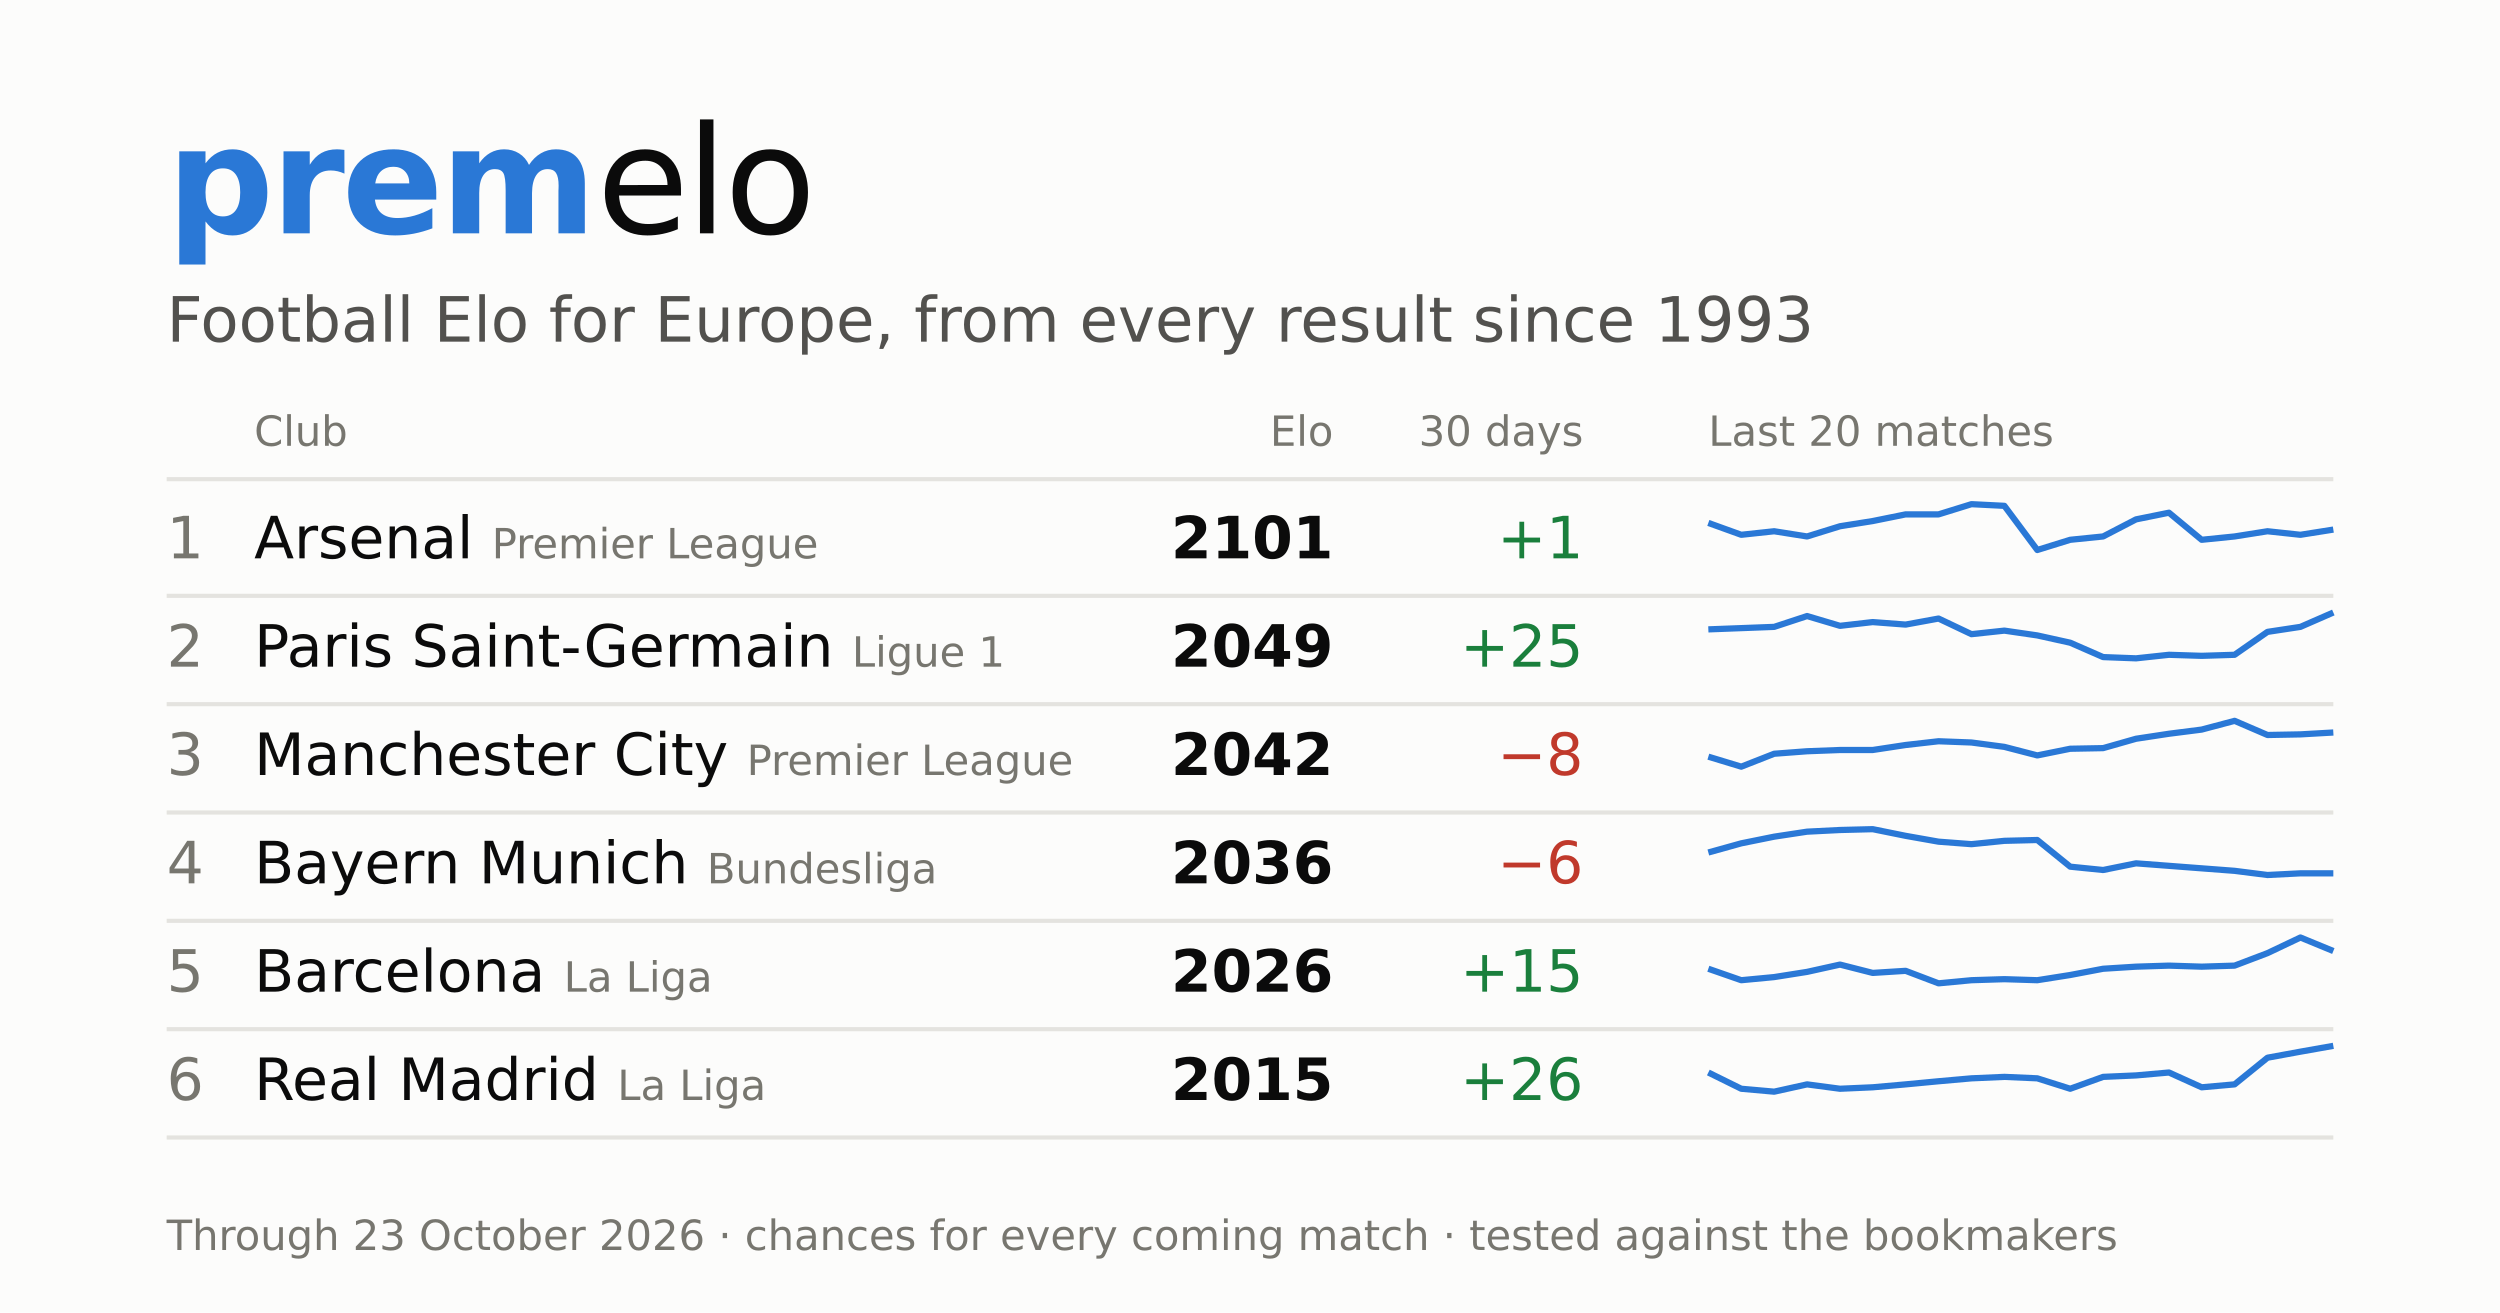
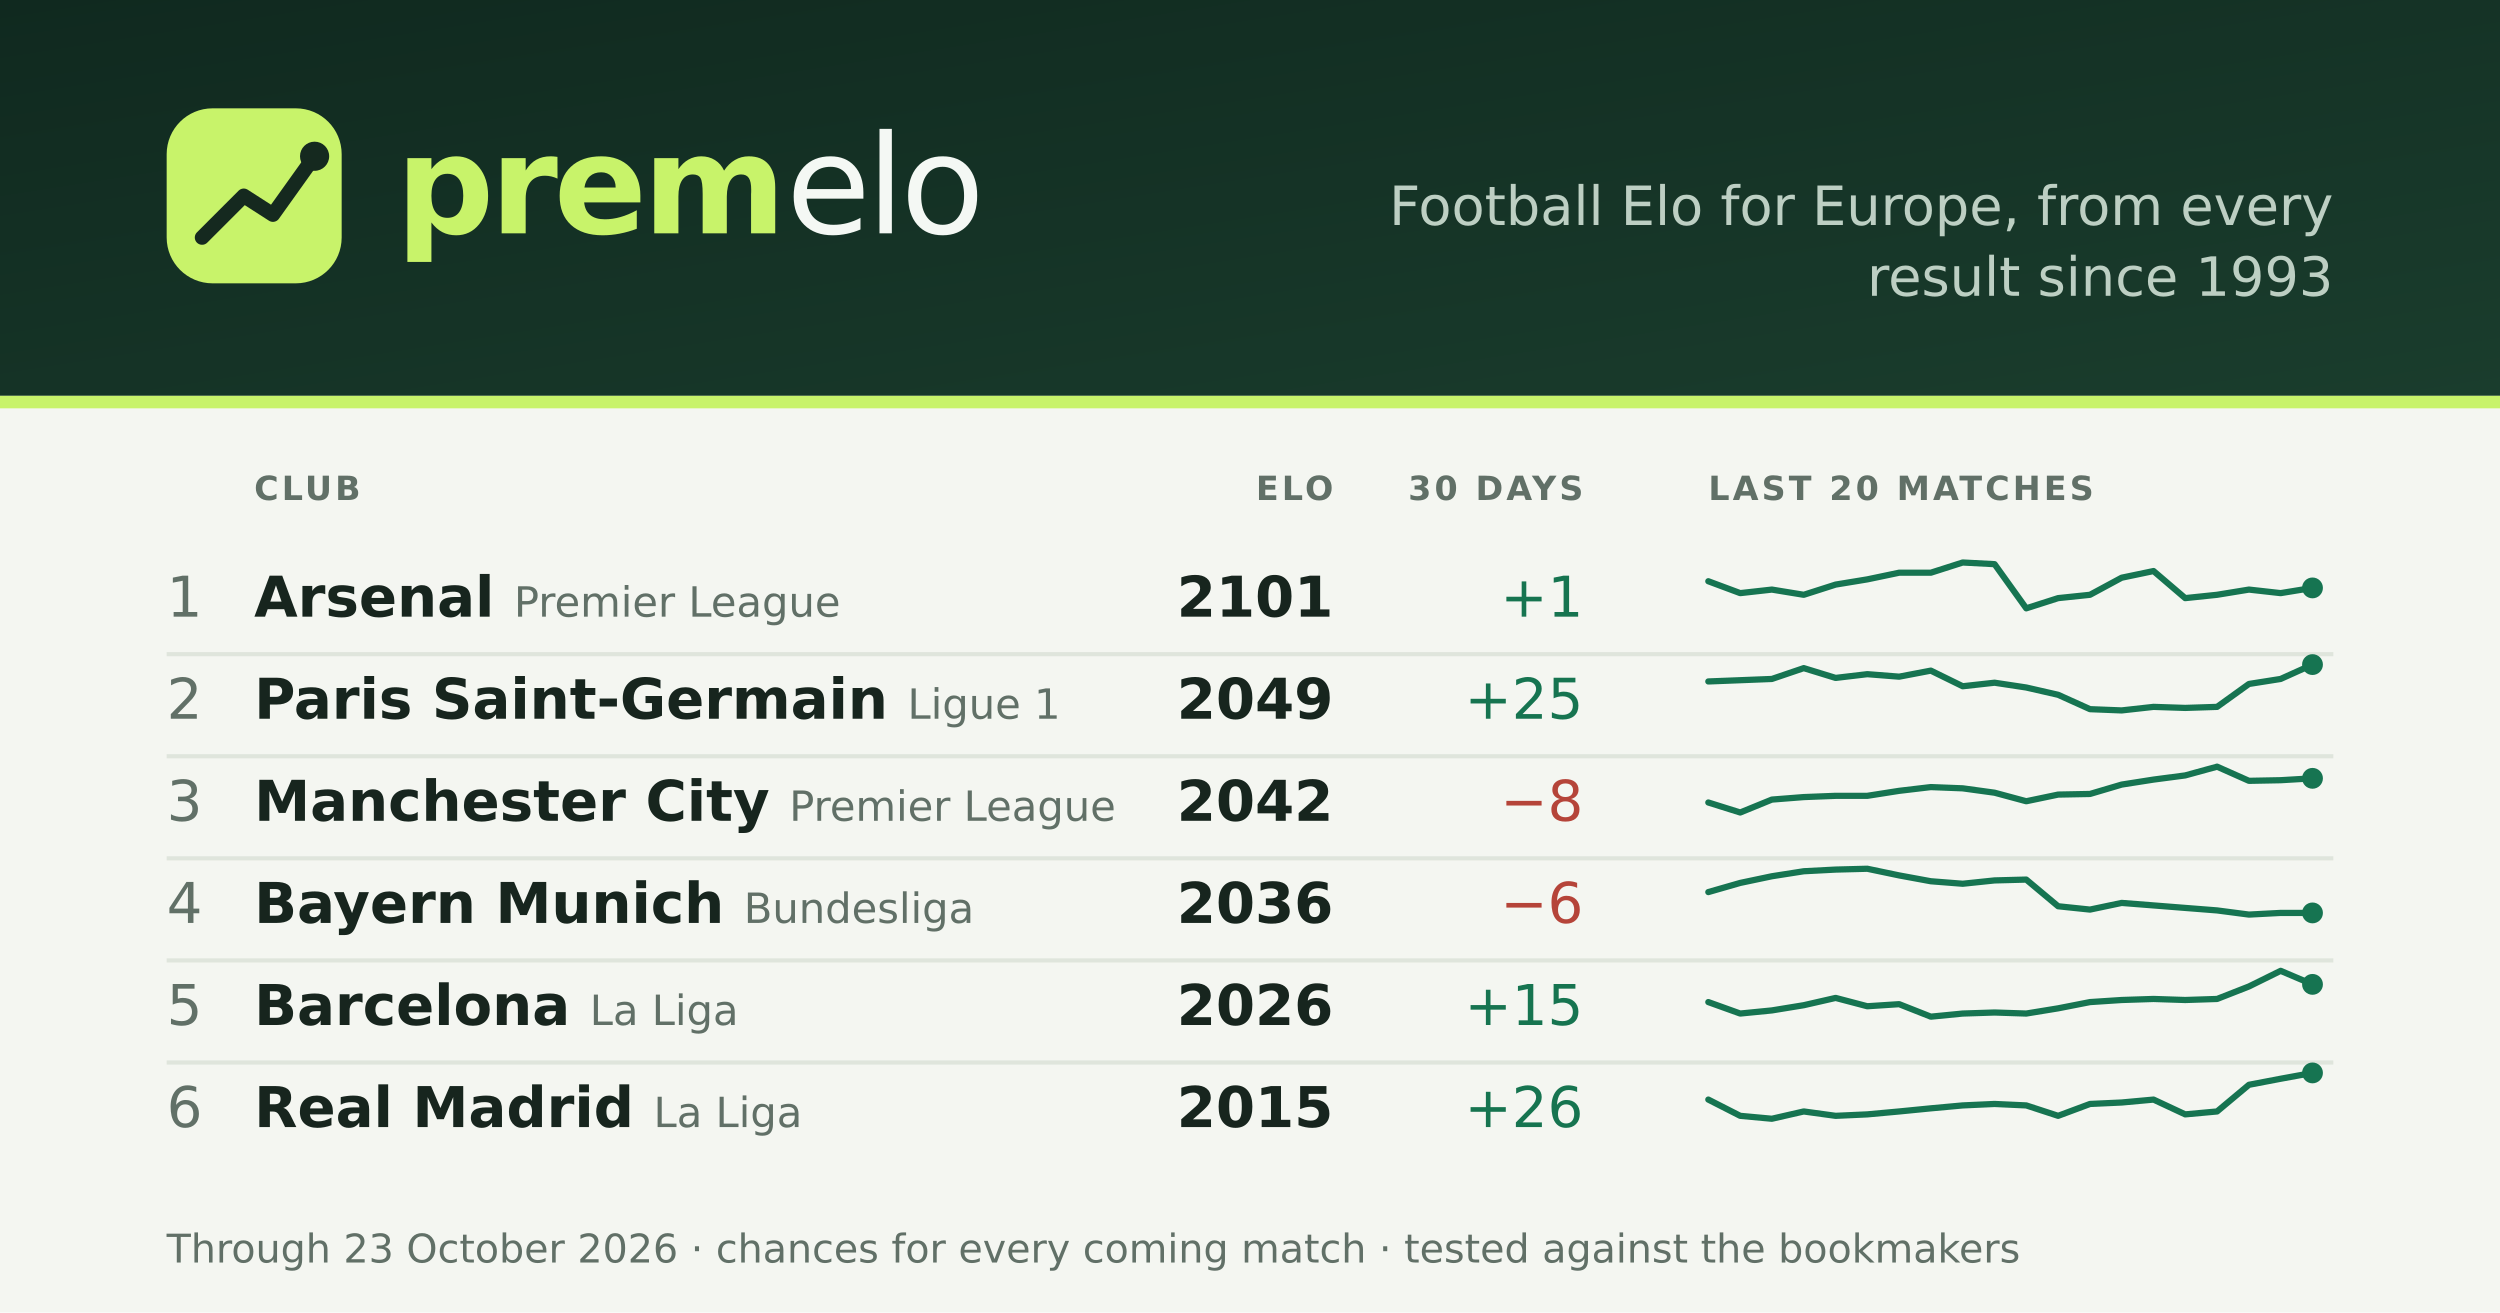
<svg xmlns="http://www.w3.org/2000/svg" width="1200" height="630" viewBox="0 0 1200 630" font-family="DejaVu Sans, sans-serif">
-   <rect width="1200" height="630" fill="#fcfcfb" />
-   <text x="80" y="112" font-size="72" fill="#0b0b0b" letter-spacing="-1.5">
-     <tspan fill="#2a78d6" font-weight="bold">prem</tspan>elo</text>
-   <text x="80" y="164" font-size="30" fill="#52514e">Football Elo for Europe, from every result since 1993</text>
-   <g font-size="20" fill="#77766f">
-     <text x="122" y="214">Club</text>
-     <text x="640" y="214" text-anchor="end">Elo</text>
-     <text x="760" y="214" text-anchor="end">30 days</text>
-     <text x="820" y="214">Last 20 matches</text>
+   <defs>
+     <linearGradient id="hd" x1="0" y1="0" x2="1" y2="1">
+       <stop offset="0" stop-color="#10291f" />
+       <stop offset="1" stop-color="#1a3d2d" />
+     </linearGradient>
+   </defs>
+   <rect width="1200" height="630" fill="#f4f6f1" />
+   <rect width="1200" height="190" fill="url(#hd)" />
+   <rect y="190" width="1200" height="6" fill="#c8f36a" />
+   <rect x="80" y="52" width="84" height="84" rx="22" fill="#c8f36a" />
+   <path d="M97 114L117 94L131 103L151 75" fill="none" stroke="#15291f" stroke-width="7" stroke-linecap="round" stroke-linejoin="round" />
+   <circle cx="151" cy="75" r="7" fill="#15291f" />
+   <text x="190" y="112" font-size="66" fill="#f4f8f4" letter-spacing="-2">
+     <tspan fill="#c8f36a" font-weight="bold">prem</tspan>elo</text>
+   <text x="1120" y="108" font-size="26" fill="#bdcfc3" text-anchor="end">Football Elo for Europe, from every</text>
+   <text x="1120" y="142" font-size="26" fill="#bdcfc3" text-anchor="end">result since 1993</text>
+   <g font-size="16" fill="#617067" font-weight="bold" letter-spacing="1.5">
+     <text x="122" y="240">CLUB</text>
+     <text x="640" y="240" text-anchor="end">ELO</text>
+     <text x="760" y="240" text-anchor="end">30 DAYS</text>
+     <text x="820" y="240">LAST 20 MATCHES</text>
  </g>
-   <line x1="80" x2="1120" y1="230" y2="230" stroke="#e4e3df" stroke-width="2" />
-   <g font-size="28">
-     <text x="80" y="268" fill="#77766f">1</text>
-     <text x="122" y="268" fill="#0b0b0b">Arsenal <tspan fill="#77766f" font-size="20">Premier League</tspan>
+   <g font-size="27">
+     <text x="80" y="296" fill="#617067">1</text>
+     <text x="122" y="296" fill="#17251e" font-weight="600">Arsenal <tspan fill="#617067" font-size="20" font-weight="normal">Premier League</tspan>
    </text>
-     <text x="640" y="268" fill="#0b0b0b" font-weight="bold" text-anchor="end">2101</text>
-     <text x="760" y="268" fill="#1a7f3c" text-anchor="end">+1</text>
-     <polyline points="820.0,251.0 835.8,256.7 851.6,255.0 867.4,257.5 883.2,252.6 898.9,250.1 914.7,246.9 930.5,246.9 946.3,242.0 962.1,242.8 977.9,264.0 993.7,259.1 1009.5,257.5 1025.3,249.3 1041.1,246.1 1056.8,259.1 1072.6,257.5 1088.4,255.0 1104.2,256.7 1120.0,254.2" fill="none" stroke="#2a78d6" stroke-width="3" stroke-linejoin="round" />
-     <line x1="80" x2="1120" y1="286" y2="286" stroke="#e4e3df" stroke-width="2" />
-     <text x="80" y="320" fill="#77766f">2</text>
-     <text x="122" y="320" fill="#0b0b0b">Paris Saint-Germain <tspan fill="#77766f" font-size="20">Ligue 1</tspan>
+     <text x="640" y="296" fill="#17251e" font-weight="bold" text-anchor="end">2101</text>
+     <text x="760" y="296" fill="#167450" text-anchor="end">+1</text>
+     <polyline points="820.0,279.0 835.3,284.7 850.5,283.0 865.8,285.5 881.1,280.6 896.3,278.1 911.6,274.9 926.8,274.9 942.1,270.0 957.4,270.8 972.6,292.0 987.9,287.1 1003.2,285.5 1018.4,277.3 1033.7,274.1 1048.9,287.1 1064.2,285.5 1079.5,283.0 1094.7,284.7 1110.0,282.2" fill="none" stroke="#167451" stroke-width="3" stroke-linejoin="round" stroke-linecap="round" />
+     <circle cx="1110.0" cy="282.2" r="5" fill="#167451" />
+     <line x1="80" x2="1120" y1="314" y2="314" stroke="#dfe5dc" stroke-width="2" />
+     <text x="80" y="345" fill="#617067">2</text>
+     <text x="122" y="345" fill="#17251e" font-weight="600">Paris Saint-Germain <tspan fill="#617067" font-size="20" font-weight="normal">Ligue 1</tspan>
    </text>
-     <text x="640" y="320" fill="#0b0b0b" font-weight="bold" text-anchor="end">2049</text>
-     <text x="760" y="320" fill="#1a7f3c" text-anchor="end">+25</text>
-     <polyline points="820.0,302.1 835.8,301.5 851.6,300.9 867.4,295.7 883.2,300.4 898.9,298.6 914.7,299.8 930.5,296.9 946.3,304.4 962.1,302.7 977.9,305.0 993.7,308.5 1009.5,315.4 1025.3,316.0 1041.1,314.3 1056.8,314.8 1072.6,314.3 1088.4,303.3 1104.2,300.9 1120.0,294.0" fill="none" stroke="#2a78d6" stroke-width="3" stroke-linejoin="round" />
-     <line x1="80" x2="1120" y1="338" y2="338" stroke="#e4e3df" stroke-width="2" />
-     <text x="80" y="372" fill="#77766f">3</text>
-     <text x="122" y="372" fill="#0b0b0b">Manchester City <tspan fill="#77766f" font-size="20">Premier League</tspan>
+     <text x="640" y="345" fill="#17251e" font-weight="bold" text-anchor="end">2049</text>
+     <text x="760" y="345" fill="#167450" text-anchor="end">+25</text>
+     <polyline points="820.0,327.1 835.3,326.5 850.5,325.9 865.8,320.7 881.1,325.4 896.3,323.6 911.6,324.8 926.8,321.9 942.1,329.4 957.4,327.7 972.6,330.0 987.9,333.5 1003.2,340.4 1018.4,341.0 1033.7,339.3 1048.9,339.8 1064.2,339.3 1079.5,328.3 1094.7,325.9 1110.0,319.0" fill="none" stroke="#167451" stroke-width="3" stroke-linejoin="round" stroke-linecap="round" />
+     <circle cx="1110.0" cy="319.0" r="5" fill="#167451" />
+     <line x1="80" x2="1120" y1="363" y2="363" stroke="#dfe5dc" stroke-width="2" />
+     <text x="80" y="394" fill="#617067">3</text>
+     <text x="122" y="394" fill="#17251e" font-weight="600">Manchester City <tspan fill="#617067" font-size="20" font-weight="normal">Premier League</tspan>
    </text>
-     <text x="640" y="372" fill="#0b0b0b" font-weight="bold" text-anchor="end">2042</text>
-     <text x="760" y="372" fill="#c0392b" text-anchor="end">−8</text>
-     <polyline points="820.0,363.2 835.8,368.0 851.6,361.8 867.4,360.6 883.2,360.0 898.9,360.0 914.7,357.6 930.5,355.8 946.3,356.4 962.1,358.5 977.9,362.6 993.7,359.4 1009.5,359.1 1025.3,354.6 1041.1,352.2 1056.8,350.2 1072.6,346.0 1088.4,352.8 1104.2,352.5 1120.0,351.6" fill="none" stroke="#2a78d6" stroke-width="3" stroke-linejoin="round" />
-     <line x1="80" x2="1120" y1="390" y2="390" stroke="#e4e3df" stroke-width="2" />
-     <text x="80" y="424" fill="#77766f">4</text>
-     <text x="122" y="424" fill="#0b0b0b">Bayern Munich <tspan fill="#77766f" font-size="20">Bundesliga</tspan>
+     <text x="640" y="394" fill="#17251e" font-weight="bold" text-anchor="end">2042</text>
+     <text x="760" y="394" fill="#b54439" text-anchor="end">−8</text>
+     <polyline points="820.0,385.2 835.3,390.0 850.5,383.8 865.8,382.6 881.1,382.0 896.3,382.0 911.6,379.6 926.8,377.8 942.1,378.4 957.4,380.5 972.6,384.6 987.9,381.4 1003.2,381.1 1018.4,376.6 1033.7,374.2 1048.9,372.2 1064.2,368.0 1079.5,374.8 1094.7,374.5 1110.0,373.6" fill="none" stroke="#167451" stroke-width="3" stroke-linejoin="round" stroke-linecap="round" />
+     <circle cx="1110.0" cy="373.6" r="5" fill="#167451" />
+     <line x1="80" x2="1120" y1="412" y2="412" stroke="#dfe5dc" stroke-width="2" />
+     <text x="80" y="443" fill="#617067">4</text>
+     <text x="122" y="443" fill="#17251e" font-weight="600">Bayern Munich <tspan fill="#617067" font-size="20" font-weight="normal">Bundesliga</tspan>
    </text>
-     <text x="640" y="424" fill="#0b0b0b" font-weight="bold" text-anchor="end">2036</text>
-     <text x="760" y="424" fill="#c0392b" text-anchor="end">−6</text>
-     <polyline points="820.0,409.2 835.8,404.8 851.6,401.6 867.4,399.2 883.2,398.4 898.9,398.0 914.7,401.2 930.5,404.0 946.3,405.2 962.1,403.6 977.9,403.2 993.7,416.0 1009.5,417.6 1025.3,414.4 1041.1,415.6 1056.8,416.8 1072.6,418.0 1088.4,420.0 1104.2,419.2 1120.0,419.2" fill="none" stroke="#2a78d6" stroke-width="3" stroke-linejoin="round" />
-     <line x1="80" x2="1120" y1="442" y2="442" stroke="#e4e3df" stroke-width="2" />
-     <text x="80" y="476" fill="#77766f">5</text>
-     <text x="122" y="476" fill="#0b0b0b">Barcelona <tspan fill="#77766f" font-size="20">La Liga</tspan>
+     <text x="640" y="443" fill="#17251e" font-weight="bold" text-anchor="end">2036</text>
+     <text x="760" y="443" fill="#b54439" text-anchor="end">−6</text>
+     <polyline points="820.0,428.2 835.3,423.8 850.5,420.6 865.8,418.2 881.1,417.4 896.3,417.0 911.6,420.2 926.8,423.0 942.1,424.2 957.4,422.6 972.6,422.2 987.9,435.0 1003.2,436.6 1018.4,433.4 1033.7,434.6 1048.9,435.8 1064.2,437.0 1079.5,439.0 1094.7,438.2 1110.0,438.2" fill="none" stroke="#167451" stroke-width="3" stroke-linejoin="round" stroke-linecap="round" />
+     <circle cx="1110.0" cy="438.2" r="5" fill="#167451" />
+     <line x1="80" x2="1120" y1="461" y2="461" stroke="#dfe5dc" stroke-width="2" />
+     <text x="80" y="492" fill="#617067">5</text>
+     <text x="122" y="492" fill="#17251e" font-weight="600">Barcelona <tspan fill="#617067" font-size="20" font-weight="normal">La Liga</tspan>
    </text>
-     <text x="640" y="476" fill="#0b0b0b" font-weight="bold" text-anchor="end">2026</text>
-     <text x="760" y="476" fill="#1a7f3c" text-anchor="end">+15</text>
-     <polyline points="820.0,465.0 835.8,470.5 851.6,469.0 867.4,466.5 883.2,463.0 898.9,467.0 914.7,466.0 930.5,472.0 946.3,470.5 962.1,470.0 977.9,470.5 993.7,468.0 1009.5,465.0 1025.3,464.0 1041.1,463.5 1056.8,464.0 1072.6,463.5 1088.4,457.5 1104.2,450.0 1120.0,456.5" fill="none" stroke="#2a78d6" stroke-width="3" stroke-linejoin="round" />
-     <line x1="80" x2="1120" y1="494" y2="494" stroke="#e4e3df" stroke-width="2" />
-     <text x="80" y="528" fill="#77766f">6</text>
-     <text x="122" y="528" fill="#0b0b0b">Real Madrid <tspan fill="#77766f" font-size="20">La Liga</tspan>
+     <text x="640" y="492" fill="#17251e" font-weight="bold" text-anchor="end">2026</text>
+     <text x="760" y="492" fill="#167450" text-anchor="end">+15</text>
+     <polyline points="820.0,481.0 835.3,486.5 850.5,485.0 865.8,482.5 881.1,479.0 896.3,483.0 911.6,482.0 926.8,488.0 942.1,486.5 957.4,486.0 972.6,486.5 987.9,484.0 1003.2,481.0 1018.4,480.0 1033.7,479.5 1048.9,480.0 1064.2,479.5 1079.5,473.5 1094.7,466.0 1110.0,472.5" fill="none" stroke="#167451" stroke-width="3" stroke-linejoin="round" stroke-linecap="round" />
+     <circle cx="1110.0" cy="472.5" r="5" fill="#167451" />
+     <line x1="80" x2="1120" y1="510" y2="510" stroke="#dfe5dc" stroke-width="2" />
+     <text x="80" y="541" fill="#617067">6</text>
+     <text x="122" y="541" fill="#17251e" font-weight="600">Real Madrid <tspan fill="#617067" font-size="20" font-weight="normal">La Liga</tspan>
    </text>
-     <text x="640" y="528" fill="#0b0b0b" font-weight="bold" text-anchor="end">2015</text>
-     <text x="760" y="528" fill="#1a7f3c" text-anchor="end">+26</text>
-     <polyline points="820.0,514.8 835.8,522.6 851.6,524.0 867.4,520.5 883.2,522.6 898.9,521.9 914.7,520.5 930.5,519.0 946.3,517.6 962.1,516.9 977.9,517.6 993.7,522.6 1009.5,516.9 1025.3,516.2 1041.1,514.8 1056.8,521.9 1072.6,520.5 1088.4,507.7 1104.2,504.8 1120.0,502.0" fill="none" stroke="#2a78d6" stroke-width="3" stroke-linejoin="round" />
-     <line x1="80" x2="1120" y1="546" y2="546" stroke="#e4e3df" stroke-width="2" />
+     <text x="640" y="541" fill="#17251e" font-weight="bold" text-anchor="end">2015</text>
+     <text x="760" y="541" fill="#167450" text-anchor="end">+26</text>
+     <polyline points="820.0,527.8 835.3,535.6 850.5,537.0 865.8,533.5 881.1,535.6 896.3,534.9 911.6,533.5 926.8,532.0 942.1,530.6 957.4,529.9 972.6,530.6 987.9,535.6 1003.2,529.9 1018.4,529.2 1033.7,527.8 1048.9,534.9 1064.2,533.5 1079.5,520.7 1094.7,517.8 1110.0,515.0" fill="none" stroke="#167451" stroke-width="3" stroke-linejoin="round" stroke-linecap="round" />
+     <circle cx="1110.0" cy="515.0" r="5" fill="#167451" />
  </g>
-   <text x="80" y="600" font-size="20" fill="#77766f">Through 23 October 2026 · chances for every coming match · tested against the bookmakers</text>
+   <text x="80" y="606" font-size="19" fill="#617067">Through 23 October 2026 · chances for every coming match · tested against the bookmakers</text>
</svg>
